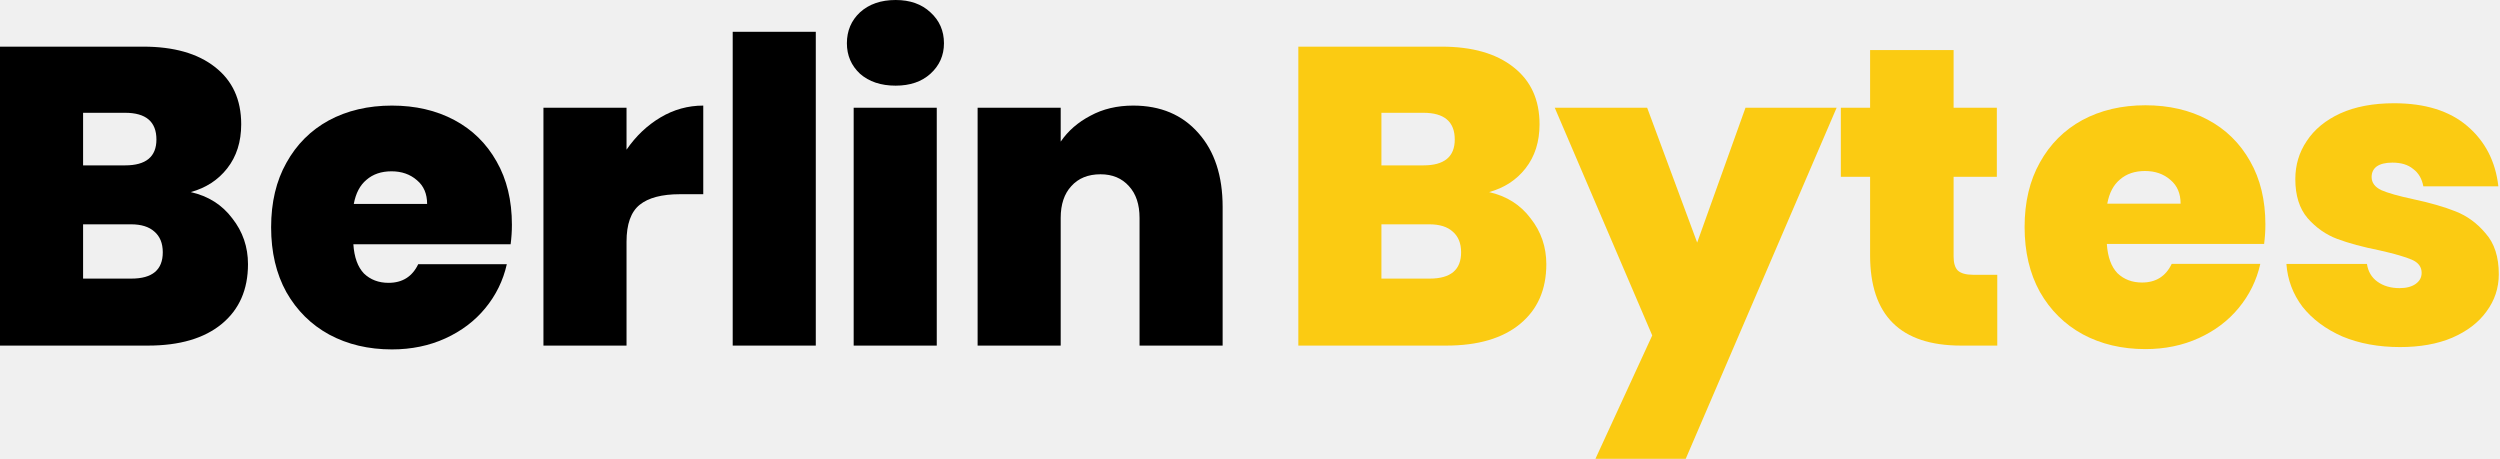
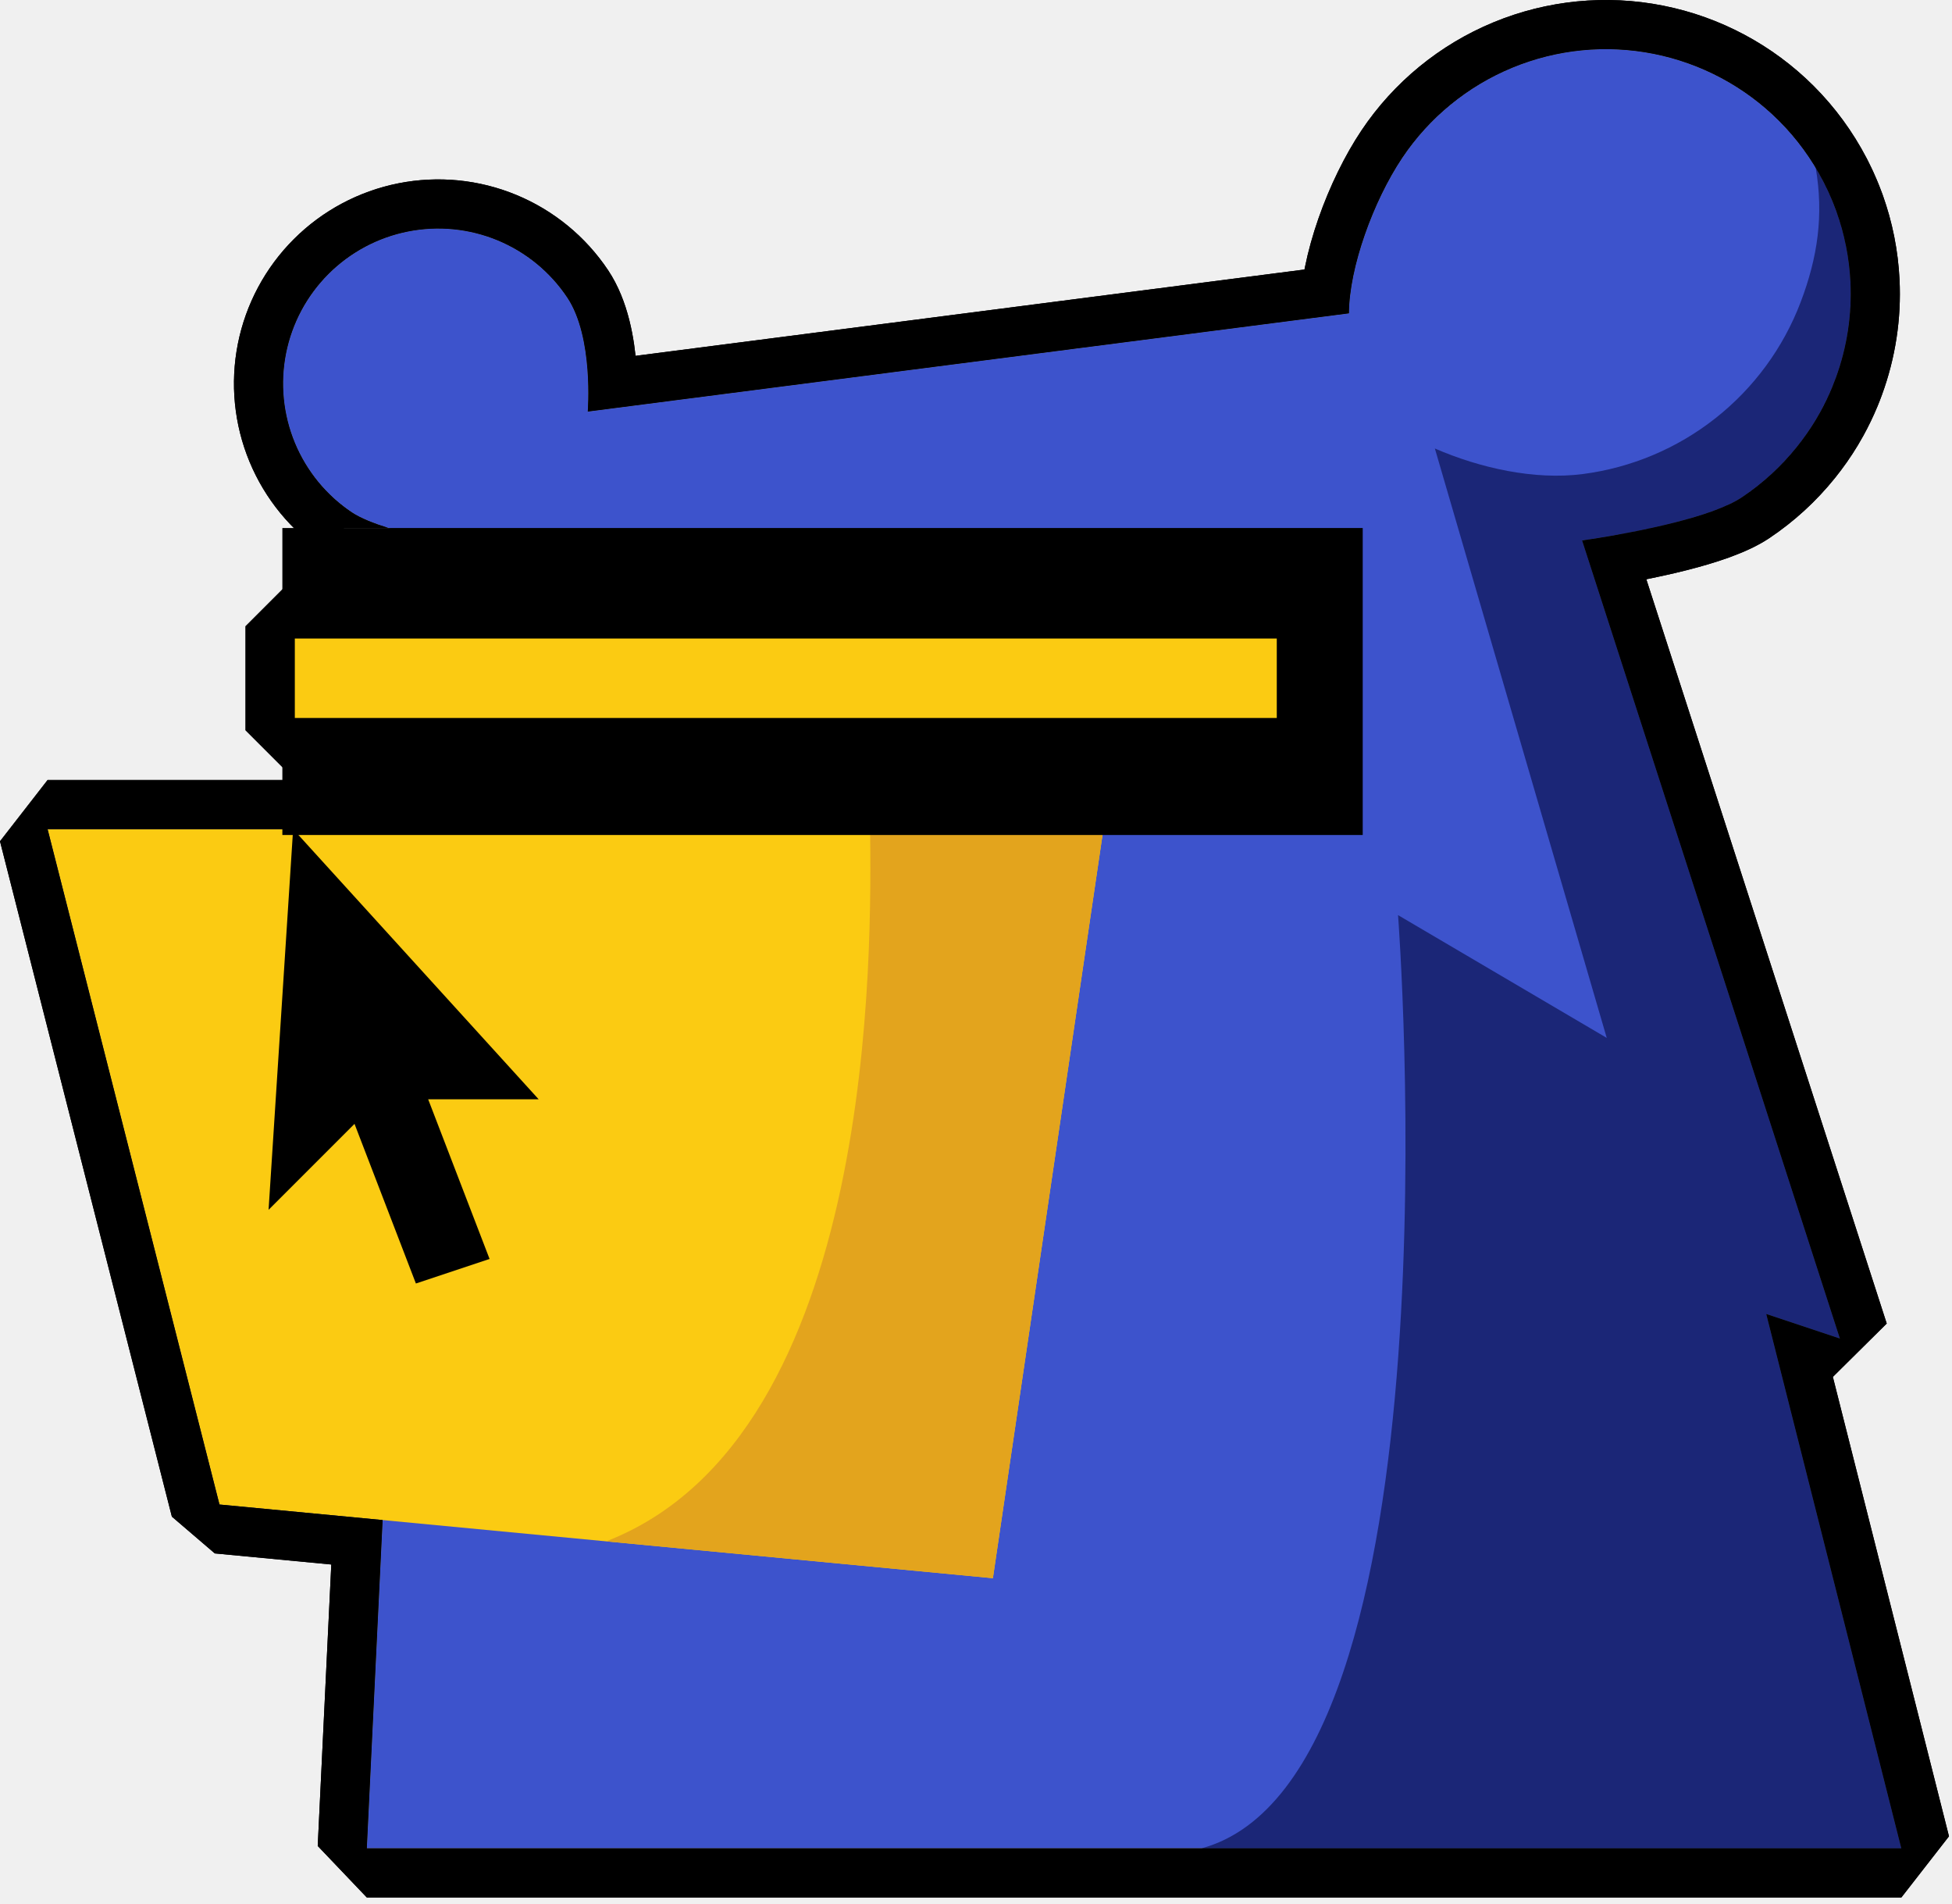
- <svg xmlns="http://www.w3.org/2000/svg" width="850" height="156" viewBox="0 0 850 156" fill="none">
-   <path d="M506.292 65.311C512.249 66.656 516.958 69.636 520.417 74.25C523.972 78.767 525.75 83.958 525.75 89.821C525.75 98.471 522.771 105.248 516.813 110.149C510.856 115.051 502.496 117.502 491.734 117.502L441.433 117.502L441.433 15.859L490.149 15.859C500.527 15.859 508.646 18.165 514.507 22.779C520.465 27.393 523.444 33.881 523.444 42.243C523.444 48.202 521.858 53.2 518.687 57.237C515.612 61.178 511.481 63.869 506.292 65.311ZM469.682 56.228L483.951 56.228C491.062 56.228 494.617 53.296 494.617 47.433C494.617 41.378 491.062 38.35 483.951 38.35L469.682 38.35L469.682 56.228ZM486.113 94.723C493.224 94.723 496.779 91.743 496.779 85.784C496.779 82.708 495.818 80.353 493.897 78.719C492.071 77.085 489.428 76.268 485.969 76.268L469.682 76.268L469.682 94.723L486.113 94.723Z" fill="#FBCB12" />
-   <path d="M624.457 36.623L573.146 156L542.446 156L561.759 114.045L528.609 36.623L560.03 36.623L577.037 82.471L593.469 36.623L624.457 36.623Z" fill="#FBCB12" />
-   <path d="M816.008 118.005C808.705 118.005 802.171 116.803 796.406 114.4C790.737 111.901 786.22 108.537 782.857 104.308C779.59 99.983 777.765 95.129 777.38 89.746L804.765 89.746C805.15 92.341 806.351 94.36 808.369 95.802C810.387 97.243 812.885 97.964 815.863 97.964C818.17 97.964 819.995 97.484 821.34 96.522C822.686 95.561 823.358 94.312 823.358 92.774C823.358 90.755 822.253 89.266 820.043 88.305C817.833 87.343 814.182 86.286 809.089 85.133C803.324 83.979 798.52 82.682 794.676 81.24C790.833 79.798 787.47 77.443 784.587 74.175C781.8 70.907 780.407 66.486 780.407 60.911C780.407 56.105 781.704 51.78 784.299 47.935C786.893 43.995 790.689 40.871 795.685 38.564C800.778 36.257 806.879 35.104 813.99 35.104C824.559 35.104 832.871 37.699 838.925 42.889C844.978 48.08 848.485 54.904 849.446 63.362L823.935 63.362C823.454 60.767 822.301 58.797 820.476 57.451C818.746 56.009 816.392 55.288 813.413 55.288C811.107 55.288 809.33 55.721 808.08 56.586C806.927 57.451 806.351 58.652 806.351 60.19C806.351 62.113 807.456 63.602 809.666 64.66C811.876 65.621 815.431 66.63 820.332 67.687C826.193 68.937 831.045 70.331 834.889 71.868C838.829 73.406 842.24 75.905 845.122 79.366C848.101 82.73 849.59 87.343 849.59 93.207C849.59 97.916 848.197 102.145 845.411 105.894C842.72 109.643 838.828 112.622 833.736 114.833C828.739 116.947 822.83 118.005 816.008 118.005Z" fill="#FBCB12" />
-   <path d="M770.232 76.307C770.232 78.518 770.088 80.728 769.8 82.939L716.327 82.939C716.615 87.361 717.816 90.677 719.93 92.887C722.14 95.002 724.927 96.059 728.29 96.059C732.998 96.059 736.361 93.945 738.379 89.715L768.503 89.715C767.253 95.29 764.803 100.288 761.152 104.71C757.597 109.035 753.081 112.447 747.604 114.946C742.127 117.445 736.073 118.695 729.443 118.695C721.468 118.695 714.357 117.013 708.111 113.649C701.962 110.284 697.109 105.479 693.554 99.231C690.095 92.983 688.365 85.63 688.365 77.172C688.365 68.714 690.095 61.409 693.554 55.257C697.013 49.01 701.818 44.204 707.967 40.84C714.213 37.476 721.372 35.794 729.443 35.794C737.418 35.794 744.481 37.428 750.63 40.696C756.78 43.964 761.584 48.673 765.044 54.825C768.503 60.88 770.232 68.041 770.232 76.307ZM741.406 69.242C741.406 65.782 740.253 63.091 737.947 61.169C735.641 59.15 732.758 58.141 729.299 58.141C725.84 58.141 723.005 59.102 720.795 61.024C718.585 62.851 717.144 65.59 716.471 69.242L741.406 69.242Z" fill="#FBCB12" />
-   <path d="M679.071 93.426L679.071 117.503L666.82 117.503C646.161 117.503 635.832 107.267 635.832 86.794L635.832 60.121L625.887 60.121L625.887 36.62L635.832 36.62L635.832 17.013L664.226 17.013L664.226 36.62L678.927 36.62L678.927 60.121L664.226 60.121L664.226 87.226C664.226 89.437 664.706 91.023 665.667 91.984C666.724 92.945 668.454 93.426 670.856 93.426L679.071 93.426Z" fill="#FBCB12" />
-   <path d="M64.859 65.311C70.817 66.656 75.525 69.636 78.984 74.25C82.539 78.767 84.317 83.958 84.317 89.821C84.317 98.471 81.338 105.248 75.381 110.149C69.423 115.051 61.064 117.502 50.302 117.502L-5.32997e-05 117.502L0 15.859L48.717 15.859C59.094 15.859 67.213 18.165 73.075 22.779C79.032 27.393 82.011 33.881 82.011 42.243C82.011 48.202 80.425 53.2 77.255 57.237C74.18 61.178 70.048 63.869 64.859 65.311ZM28.25 56.228L42.519 56.228C49.629 56.228 53.185 53.296 53.185 47.433C53.185 41.378 49.629 38.35 42.519 38.35L28.25 38.35L28.25 56.228ZM44.681 94.723C51.791 94.723 55.346 91.743 55.346 85.784C55.346 82.708 54.386 80.353 52.464 78.719C50.638 77.085 47.996 76.268 44.537 76.268L28.25 76.268L28.25 94.723L44.681 94.723Z" fill="black" />
-   <path d="M213.021 50.893C216.192 46.28 220.035 42.627 224.551 39.936C229.068 37.245 233.92 35.899 239.109 35.899L239.109 66.032L231.182 66.032C225.032 66.032 220.468 67.233 217.489 69.636C214.51 72.039 213.021 76.22 213.021 82.179L213.021 117.502L184.771 117.502L184.771 36.62L213.021 36.62L213.021 50.893Z" fill="black" />
-   <path d="M174.048 76.412C174.048 78.623 173.904 80.834 173.615 83.044L120.143 83.044C120.431 87.466 121.632 90.782 123.746 92.993C125.956 95.107 128.742 96.164 132.105 96.164C136.814 96.164 140.177 94.05 142.195 89.821L172.318 89.821C171.069 95.395 168.619 100.394 164.968 104.815C161.412 109.14 156.896 112.552 151.419 115.051C145.942 117.55 139.889 118.8 133.259 118.8C125.283 118.8 118.173 117.118 111.927 113.754C105.777 110.39 100.925 105.584 97.37 99.336C93.911 93.089 92.181 85.736 92.181 77.277C92.181 68.819 93.911 61.514 97.37 55.363C100.829 49.115 105.633 44.309 111.783 40.945C118.029 37.581 125.187 35.899 133.259 35.899C141.234 35.899 148.296 37.533 154.446 40.801C160.596 44.069 165.4 48.779 168.859 54.93C172.318 60.986 174.048 68.146 174.048 76.412ZM145.221 69.348C145.221 65.888 144.068 63.196 141.762 61.274C139.456 59.255 136.574 58.246 133.114 58.246C129.655 58.246 126.821 59.207 124.611 61.13C122.401 62.956 120.959 65.695 120.287 69.348L145.221 69.348Z" fill="black" />
-   <path d="M304.518 29.123C299.522 29.123 295.486 27.778 292.411 25.087C289.432 22.299 287.943 18.839 287.943 14.706C287.943 10.477 289.432 6.968 292.411 4.181C295.486 1.394 299.522 6.07524e-06 304.518 8.69692e-06C309.419 1.12682e-05 313.358 1.394 316.337 4.181C319.412 6.969 320.949 10.477 320.949 14.706C320.949 18.839 319.412 22.299 316.337 25.087C313.358 27.778 309.419 29.123 304.518 29.123ZM318.499 36.621L318.499 117.503L290.249 117.503L290.249 36.621L318.499 36.621Z" fill="black" />
-   <path d="M385.284 35.899C394.605 35.899 402.003 39.023 407.48 45.27C412.957 51.422 415.696 59.784 415.696 70.357L415.696 117.502L387.446 117.502L387.446 74.106C387.446 69.492 386.245 65.888 383.843 63.292C381.441 60.601 378.222 59.255 374.186 59.255C369.958 59.255 366.643 60.601 364.241 63.292C361.839 65.888 360.638 69.492 360.637 74.106L360.637 117.502L332.388 117.502L332.388 36.62L360.638 36.62L360.638 48.154C363.136 44.502 366.499 41.57 370.727 39.359C374.955 37.052 379.807 35.899 385.284 35.899Z" fill="black" />
-   <path d="M277.368 10.811L277.368 117.501L249.118 117.501L249.118 10.811L277.368 10.811Z" fill="black" />
+ <svg xmlns="http://www.w3.org/2000/svg" width="159" height="155" viewBox="0 0 159 155" fill="none">
+   <path d="M143.876 107.015L149.876 109.015L128.876 44.015C128.876 44.015 138.594 42.703 141.887 40.504C145.168 38.314 147.725 35.201 149.235 31.559C150.745 27.917 151.14 23.91 150.371 20.043C149.601 16.177 147.701 12.625 144.911 9.838C142.121 7.05 138.566 5.152 134.696 4.383C130.826 3.614 126.815 4.009 123.169 5.517C119.524 7.026 116.408 9.581 114.216 12.858C111.866 16.371 109.899 21.777 109.876 25.515L47.877 33.515C47.877 33.515 48.374 27.468 46.207 24.225C44.819 22.148 42.845 20.529 40.536 19.572C38.227 18.616 35.685 18.365 33.233 18.852C30.781 19.338 28.529 20.54 26.761 22.306C24.993 24.072 23.788 26.322 23.3 28.771C22.812 31.221 23.062 33.76 24.019 36.067C24.975 38.375 26.595 40.347 28.674 41.735C30.982 43.276 37.877 44.515 37.877 44.515L33.877 67.524L29.877 150.524L154.876 150.524L143.876 107.015Z" fill="#3D53CC" />
+   <path d="M147.898 13.661C149.078 15.62 149.92 17.777 150.371 20.043C151.141 23.909 150.745 27.918 149.235 31.56C147.725 35.201 145.168 38.314 141.887 40.504C138.6 42.698 128.914 44.01 128.877 44.015L149.877 109.015L143.877 107.015L154.877 150.524L97.879 150.523C119.247 144.709 113.893 74.736 113.877 74.524L130.877 84.524L116.877 36.524C120.526 38.109 124.982 39.116 128.928 38.605C132.874 38.093 136.608 36.522 139.731 34.06C142.855 31.597 145.252 28.334 146.667 24.618C148.065 20.946 148.558 17.52 147.898 13.661Z" fill="#1B2677" />
+   <path fill-rule="evenodd" clip-rule="evenodd" d="M89.876 67.524L80.876 128.524L17.877 122.524L3.876 67.524H89.876Z" fill="#FBCB12" />
+   <path d="M89.876 67.524L80.876 128.524L49.377 125.524C71.562 116.914 70.968 76.88 70.876 67.524H89.876Z" fill="#E3A41D" />
+   <path fill-rule="evenodd" clip-rule="evenodd" d="M23.877 67.524L43.877 89.524H34.877L39.877 102.524L33.877 104.524L28.877 91.524L21.877 98.524L23.877 67.524Z" fill="black" />
+   <rect x="23" y="43" width="88" height="25" fill="black" />
+   <rect x="23" y="52" width="81" height="6.47" fill="#FBCB12" />
+   <mask id="path-8-outside-1_529_24953" maskUnits="userSpaceOnUse" x="-0.124" y="0" width="159" height="155" fill="black">
+     <rect fill="white" x="-0.124" width="159" height="155" />
+     <path d="M123.169 5.518C126.815 4.009 130.826 3.614 134.696 4.383C138.566 5.152 142.121 7.05 144.911 9.838C146.353 11.279 147.554 12.925 148.488 14.712C148.526 14.786 148.564 14.86 148.601 14.934C148.681 15.091 148.758 15.248 148.833 15.407C148.873 15.49 148.912 15.573 148.951 15.657C149.021 15.812 149.089 15.968 149.156 16.124C149.194 16.212 149.232 16.301 149.268 16.39C149.303 16.475 149.337 16.56 149.371 16.645C149.435 16.809 149.499 16.973 149.559 17.139C149.582 17.202 149.604 17.266 149.626 17.33C149.766 17.727 149.893 18.128 150.007 18.534C150.017 18.567 150.026 18.601 150.036 18.634C150.094 18.845 150.148 19.056 150.2 19.27C150.21 19.312 150.219 19.354 150.229 19.396C150.279 19.611 150.327 19.826 150.371 20.043C150.563 21.009 150.683 21.985 150.731 22.961C150.86 25.615 150.456 28.276 149.537 30.784C149.441 31.044 149.341 31.303 149.235 31.56C148.952 32.242 148.632 32.907 148.278 33.55C148.16 33.764 148.037 33.976 147.912 34.186C147.437 34.976 146.906 35.73 146.329 36.445C145.068 38.006 143.574 39.378 141.887 40.504C141.304 40.893 140.52 41.253 139.625 41.584C139.571 41.604 139.518 41.625 139.463 41.645C138.542 41.977 137.51 42.276 136.463 42.544C135.849 42.701 135.23 42.844 134.624 42.978C133.939 43.128 133.272 43.264 132.648 43.383C132.141 43.48 131.663 43.568 131.229 43.644C129.825 43.887 128.876 44.015 128.876 44.015L149.876 109.015L143.876 107.015L154.876 150.524L29.877 150.523L31.165 123.789L17.877 122.524L3.876 67.524L33.876 67.523H33.877L33.877 67.52H28V59.471L24 59.471L24 51L28 51V43H31.639C30.447 42.621 29.358 42.192 28.673 41.735C26.595 40.348 24.976 38.375 24.019 36.067C23.063 33.76 22.812 31.221 23.3 28.771C23.788 26.322 24.992 24.071 26.76 22.306C28.528 20.54 30.781 19.338 33.233 18.852C35.685 18.365 38.226 18.616 40.536 19.572C42.845 20.529 44.819 22.148 46.206 24.226C48.373 27.468 47.877 33.515 47.877 33.515L109.876 25.515C109.899 21.777 111.866 16.371 114.215 12.858C116.407 9.581 119.524 7.026 123.169 5.518Z" />
+   </mask>
+   <path d="M123.169 5.518L121.64 1.822L121.64 1.822L123.169 5.518ZM134.696 4.383L135.475 0.46V0.46L134.696 4.383ZM144.911 9.838L147.738 7.008V7.008L144.911 9.838ZM148.488 14.712L144.942 16.564L144.943 16.565L148.488 14.712ZM148.601 14.934L152.169 13.126L152.169 13.124L148.601 14.934ZM148.833 15.407L145.219 17.12L145.219 17.122L148.833 15.407ZM148.951 15.657L152.589 13.995L152.588 13.993L148.951 15.657ZM149.156 16.124L145.476 17.692L145.477 17.695L149.156 16.124ZM149.268 16.39L152.97 14.875L152.969 14.872L149.268 16.39ZM149.371 16.645L145.648 18.109L145.649 18.112L149.371 16.645ZM149.559 17.139L153.319 15.774L153.318 15.772L149.559 17.139ZM149.626 17.33L145.853 18.656L145.854 18.659L149.626 17.33ZM150.007 18.534L153.858 17.45L153.857 17.448L150.007 18.534ZM150.036 18.634L146.18 19.698L146.18 19.7L150.036 18.634ZM150.2 19.27L154.089 18.333L154.088 18.332L150.2 19.27ZM150.229 19.396L146.334 20.308L146.334 20.308L150.229 19.396ZM150.371 20.043L154.294 19.262L154.294 19.262L150.371 20.043ZM150.731 22.961L146.736 23.156L146.736 23.156L150.731 22.961ZM149.537 30.784L145.781 29.408L145.781 29.408L149.537 30.784ZM149.235 31.56L152.93 33.092L152.93 33.092L149.235 31.56ZM148.278 33.55L144.775 31.618L144.775 31.618L148.278 33.55ZM147.912 34.186L151.341 36.245L151.341 36.245L147.912 34.186ZM146.329 36.445L143.217 33.932L143.217 33.932L146.329 36.445ZM141.887 40.504L144.108 43.831L144.108 43.831L141.887 40.504ZM139.625 41.584L138.237 37.832L138.237 37.832L139.625 41.584ZM139.463 41.645L140.82 45.407L140.82 45.407L139.463 41.645ZM136.463 42.544L135.473 38.668L135.473 38.668L136.463 42.544ZM134.624 42.978L135.482 46.884L135.482 46.884L134.624 42.978ZM132.648 43.383L131.898 39.454L131.898 39.454L132.648 43.383ZM131.229 43.644L131.911 47.585L131.911 47.585L131.229 43.644ZM128.876 44.015L128.341 40.051L125.07 45.244L128.876 44.015ZM149.876 109.015L148.612 112.809L153.683 107.785L149.876 109.015ZM143.876 107.015L145.141 103.22L139.998 107.995L143.876 107.015ZM154.876 150.524L154.876 154.524L158.754 149.544L154.876 150.524ZM29.877 150.523L25.881 150.331L29.876 154.523L29.877 150.523ZM31.165 123.789L35.16 123.982L31.544 119.807L31.165 123.789ZM17.877 122.524L14 123.511L17.497 126.506L17.877 122.524ZM3.876 67.524L3.876 63.524L7.60555e-05 68.511L3.876 67.524ZM33.876 67.523V63.523H33.875L33.876 67.523ZM33.877 67.523V71.523L37.671 68.788L33.877 67.523ZM33.877 67.52L37.672 68.785L33.877 63.52V67.52ZM28 67.52H24L28 71.52V67.52ZM28 59.471H32.001L28 55.471L28 59.471ZM24 59.471H20L24 63.471V59.471ZM24 51V47L20 51H24ZM28 51V55L32.001 51H28ZM28 43V39L24 43L28 43ZM31.639 43V47L32.852 39.188L31.639 43ZM28.673 41.735L26.452 45.062L26.452 45.062L28.673 41.735ZM24.019 36.067L20.324 37.599L20.324 37.599L24.019 36.067ZM23.3 28.771L19.377 27.99L19.377 27.99L23.3 28.771ZM26.76 22.306L23.934 19.475L23.934 19.475L26.76 22.306ZM33.233 18.852L32.454 14.928L32.454 14.928L33.233 18.852ZM40.536 19.572L42.066 15.877L42.066 15.877L40.536 19.572ZM46.206 24.226L49.532 22.003L49.532 22.003L46.206 24.226ZM47.877 33.515L43.89 33.187L48.388 37.482L47.877 33.515ZM109.876 25.515L110.388 29.482L113.876 25.539L109.876 25.515ZM114.215 12.858L110.89 10.635L110.89 10.635L114.215 12.858ZM123.169 5.518L124.699 9.214C127.614 8.007 130.822 7.691 133.916 8.306L134.696 4.383L135.475 0.46C130.83 -0.464 126.015 0.011 121.64 1.822L123.169 5.518ZM134.696 4.383L133.916 8.306C137.011 8.921 139.853 10.439 142.084 12.668L144.911 9.838L147.738 7.008C144.388 3.662 140.121 1.383 135.475 0.46L134.696 4.383ZM144.911 9.838L142.084 12.668C143.234 13.817 144.194 15.132 144.942 16.564L148.488 14.712L152.033 12.86C150.914 10.718 149.472 8.741 147.738 7.008L144.911 9.838ZM148.488 14.712L144.943 16.565C144.967 16.61 144.988 16.653 145.034 16.743L148.601 14.934L152.169 13.124C152.139 13.066 152.086 12.961 152.033 12.859L148.488 14.712ZM148.601 14.934L145.033 16.741C145.098 16.871 145.16 16.997 145.219 17.12L148.833 15.407L152.448 13.695C152.356 13.5 152.263 13.31 152.169 13.126L148.601 14.934ZM148.833 15.407L145.219 17.122C145.261 17.209 145.288 17.267 145.313 17.322L148.951 15.657L152.588 13.993C152.536 13.88 152.485 13.772 152.447 13.693L148.833 15.407ZM148.951 15.657L145.312 17.319C145.364 17.431 145.417 17.553 145.476 17.692L149.156 16.124L152.835 14.556C152.762 14.382 152.679 14.192 152.589 13.995L148.951 15.657ZM149.156 16.124L145.477 17.695C145.523 17.803 145.545 17.853 145.567 17.907L149.268 16.39L152.969 14.872C152.918 14.749 152.864 14.622 152.834 14.553L149.156 16.124ZM149.268 16.39L145.566 17.905C145.593 17.97 145.62 18.038 145.648 18.109L149.371 16.645L153.093 15.182C153.054 15.082 153.013 14.979 152.97 14.875L149.268 16.39ZM149.371 16.645L145.649 18.112C145.711 18.269 145.759 18.392 145.8 18.506L149.559 17.139L153.318 15.772C153.239 15.554 153.159 15.35 153.092 15.179L149.371 16.645ZM149.559 17.139L145.799 18.503C145.813 18.543 145.815 18.549 145.853 18.656L149.626 17.33L153.4 16.004C153.393 15.984 153.351 15.862 153.319 15.774L149.559 17.139ZM149.626 17.33L145.854 18.659C145.964 18.972 146.065 19.293 146.158 19.62L150.007 18.534L153.857 17.448C153.72 16.964 153.568 16.481 153.399 16.002L149.626 17.33ZM150.007 18.534L146.157 19.618C146.162 19.635 146.166 19.649 146.169 19.66C146.172 19.67 146.175 19.683 146.177 19.688C146.181 19.703 146.181 19.703 146.18 19.698L150.036 18.634L153.892 17.57C153.881 17.532 153.871 17.498 153.866 17.48C153.859 17.457 153.859 17.454 153.858 17.45L150.007 18.534ZM150.036 18.634L146.18 19.7C146.226 19.863 146.269 20.032 146.311 20.207L150.2 19.27L154.088 18.332C154.028 18.081 153.962 17.826 153.891 17.568L150.036 18.634ZM150.2 19.27L146.311 20.206C146.31 20.201 146.31 20.201 146.314 20.22C146.315 20.226 146.319 20.243 146.322 20.255C146.325 20.269 146.329 20.287 146.334 20.308L150.229 19.396L154.124 18.485C154.123 18.48 154.122 18.476 154.115 18.446C154.11 18.422 154.1 18.381 154.089 18.333L150.2 19.27ZM150.229 19.396L146.334 20.308C146.379 20.5 146.417 20.668 146.448 20.824L150.371 20.043L154.294 19.262C154.238 18.985 154.179 18.722 154.124 18.485L150.229 19.396ZM150.371 20.043L146.448 20.824C146.602 21.598 146.698 22.378 146.736 23.156L150.731 22.961L154.726 22.766C154.669 21.592 154.524 20.421 154.294 19.262L150.371 20.043ZM150.731 22.961L146.736 23.156C146.839 25.275 146.516 27.401 145.781 29.408L149.537 30.784L153.292 32.161C154.396 29.15 154.882 25.955 154.726 22.766L150.731 22.961ZM149.537 30.784L145.781 29.408C145.702 29.624 145.622 29.83 145.54 30.028L149.235 31.56L152.93 33.092C153.061 32.776 153.181 32.465 153.292 32.161L149.537 30.784ZM149.235 31.56L145.54 30.027C145.313 30.575 145.057 31.106 144.775 31.618L148.278 33.55L151.781 35.481C152.207 34.707 152.591 33.909 152.93 33.092L149.235 31.56ZM148.278 33.55L144.775 31.618C144.682 31.788 144.584 31.957 144.482 32.126L147.912 34.186L151.341 36.245C151.491 35.995 151.638 35.74 151.781 35.481L148.278 33.55ZM147.912 34.186L144.482 32.126C144.107 32.751 143.684 33.354 143.217 33.932L146.329 36.445L149.441 38.959C150.129 38.106 150.767 37.201 151.341 36.245L147.912 34.186ZM146.329 36.445L143.217 33.932C142.207 35.182 141.013 36.278 139.666 37.177L141.887 40.504L144.108 43.831C146.136 42.477 147.929 40.83 149.441 38.958L146.329 36.445ZM141.887 40.504L139.666 37.177C139.461 37.315 139.009 37.547 138.237 37.832L139.625 41.584L141.012 45.336C142.031 44.959 143.148 44.471 144.108 43.831L141.887 40.504ZM139.625 41.584L138.237 37.832C138.209 37.843 138.184 37.852 138.165 37.859C138.148 37.866 138.128 37.873 138.12 37.877C138.095 37.886 138.097 37.885 138.107 37.882L139.463 41.645L140.82 45.407C140.884 45.384 140.94 45.363 140.969 45.352C140.987 45.345 140.994 45.343 141.004 45.339C141.011 45.336 141.013 45.335 141.012 45.336L139.625 41.584ZM139.463 41.645L138.107 37.882C137.346 38.156 136.447 38.42 135.473 38.668L136.463 42.544L137.453 46.419C138.574 46.133 139.737 45.798 140.82 45.407L139.463 41.645ZM136.463 42.544L135.473 38.668C134.916 38.811 134.343 38.944 133.765 39.071L134.624 42.978L135.482 46.884C136.117 46.745 136.783 46.591 137.454 46.419L136.463 42.544ZM134.624 42.978L133.765 39.071C133.119 39.213 132.488 39.341 131.898 39.454L132.648 43.383L133.398 47.312C134.055 47.187 134.759 47.043 135.482 46.884L134.624 42.978ZM132.648 43.383L131.898 39.454C131.4 39.549 130.948 39.633 130.547 39.702L131.229 43.644L131.911 47.585C132.378 47.504 132.881 47.41 133.398 47.312L132.648 43.383ZM131.229 43.644L130.547 39.702C129.877 39.818 129.317 39.906 128.928 39.965C128.734 39.995 128.582 40.017 128.482 40.031C128.432 40.038 128.394 40.043 128.371 40.047C128.359 40.048 128.35 40.049 128.345 40.05C128.343 40.05 128.341 40.051 128.341 40.051C128.34 40.051 128.34 40.051 128.34 40.051C128.34 40.051 128.34 40.051 128.341 40.051C128.341 40.051 128.341 40.051 128.341 40.051C128.341 40.051 128.341 40.051 128.341 40.051C128.341 40.051 128.341 40.051 128.876 44.015C129.412 47.979 129.412 47.979 129.412 47.979C129.412 47.979 129.412 47.979 129.412 47.979C129.412 47.979 129.413 47.979 129.413 47.978C129.413 47.978 129.414 47.978 129.414 47.978C129.415 47.978 129.416 47.978 129.418 47.978C129.421 47.977 129.425 47.977 129.43 47.976C129.439 47.975 129.453 47.973 129.469 47.971C129.503 47.966 129.55 47.959 129.611 47.951C129.732 47.934 129.906 47.908 130.124 47.875C130.56 47.809 131.177 47.712 131.911 47.585L131.229 43.644ZM128.876 44.015L125.07 45.244L146.07 110.244L149.876 109.015L153.683 107.785L132.683 42.785L128.876 44.015ZM149.876 109.015L151.141 105.22L145.141 103.22L143.876 107.015L142.612 110.809L148.612 112.809L149.876 109.015ZM143.876 107.015L139.998 107.995L150.998 151.505L154.876 150.524L158.754 149.544L147.754 106.034L143.876 107.015ZM154.876 150.524L154.876 146.524L29.877 146.523L29.877 150.523L29.876 154.523L154.876 154.524L154.876 150.524ZM29.877 150.523L33.872 150.716L35.16 123.982L31.165 123.789L27.169 123.597L25.881 150.331L29.877 150.523ZM31.165 123.789L31.544 119.807L18.255 118.542L17.877 122.524L17.497 126.506L30.786 127.771L31.165 123.789ZM17.877 122.524L21.753 121.538L7.753 66.538L3.876 67.524L7.60555e-05 68.511L14 123.511L17.877 122.524ZM3.876 67.524L3.877 71.524L33.876 71.523L33.876 67.523L33.875 63.523L3.876 63.524L3.876 67.524ZM33.876 67.523V71.523H33.877V67.523V63.523H33.876V67.523ZM33.877 67.523L37.671 68.788L37.672 68.785L33.877 67.52L30.083 66.256L30.082 66.258L33.877 67.523ZM33.877 67.52V63.52H28V67.52V71.52H33.877V67.52ZM28 67.52H32.001V59.471H28L24 59.471V67.52H28ZM28 59.471L28 55.471L24 55.471L24 59.471V63.471L28 63.471V59.471ZM24 59.471L28 59.471L28 51L24 51H20L20 59.471H24ZM24 51V55L28 55V51V47L24 47V51ZM28 51H32.001V43H28L24 43V51L28 51ZM28 43V47H31.639V43V39H28V43ZM31.639 43L32.852 39.188C31.695 38.82 31.075 38.529 30.894 38.409L28.673 41.735L26.452 45.062C27.641 45.856 29.2 46.421 30.426 46.812L31.639 43ZM28.673 41.735L30.894 38.409C29.474 37.461 28.368 36.113 27.714 34.536L24.019 36.067L20.324 37.599C21.583 40.637 23.715 43.235 26.452 45.062L28.673 41.735ZM24.019 36.067L27.714 34.536C27.061 32.959 26.89 31.226 27.223 29.553L23.3 28.771L19.377 27.99C18.735 31.216 19.064 34.56 20.324 37.599L24.019 36.067ZM23.3 28.771L27.223 29.553C27.557 27.88 28.379 26.342 29.587 25.136L26.76 22.306L23.934 19.475C21.605 21.801 20.02 24.764 19.377 27.99L23.3 28.771ZM26.76 22.306L29.587 25.136C30.795 23.93 32.334 23.108 34.012 22.775L33.233 18.852L32.454 14.928C29.227 15.569 26.262 17.15 23.934 19.475L26.76 22.306ZM33.233 18.852L34.011 22.775C35.688 22.442 37.426 22.614 39.005 23.268L40.536 19.572L42.066 15.877C39.027 14.618 35.681 14.288 32.454 14.928L33.233 18.852ZM40.536 19.572L39.005 23.268C40.584 23.922 41.932 25.029 42.881 26.448L46.206 24.226L49.532 22.003C47.705 19.268 45.106 17.136 42.066 15.877L40.536 19.572ZM46.206 24.226L42.881 26.448C43.363 27.17 43.73 28.613 43.866 30.391C43.927 31.191 43.932 31.914 43.921 32.437C43.916 32.696 43.907 32.899 43.9 33.031C43.896 33.096 43.893 33.144 43.891 33.171C43.89 33.184 43.889 33.192 43.889 33.195C43.889 33.197 43.889 33.197 43.889 33.195C43.889 33.195 43.889 33.194 43.889 33.192C43.889 33.191 43.89 33.191 43.89 33.19C43.89 33.189 43.89 33.189 43.89 33.188C43.89 33.188 43.89 33.187 47.877 33.515C51.863 33.842 51.863 33.842 51.863 33.841C51.863 33.84 51.863 33.84 51.863 33.839C51.863 33.838 51.864 33.836 51.864 33.835C51.864 33.832 51.864 33.829 51.864 33.825C51.865 33.818 51.866 33.809 51.866 33.799C51.868 33.779 51.87 33.753 51.872 33.721C51.876 33.658 51.882 33.572 51.888 33.466C51.899 33.254 51.912 32.96 51.919 32.602C51.934 31.889 51.928 30.899 51.842 29.781C51.685 27.725 51.217 24.524 49.532 22.003L46.206 24.226ZM47.877 33.515L48.388 37.482L110.388 29.482L109.876 25.515L109.365 21.548L47.365 29.548L47.877 33.515ZM109.876 25.515L113.876 25.539C113.893 22.784 115.501 18.131 117.54 15.082L114.215 12.858L110.89 10.635C108.231 14.611 105.905 20.771 105.877 25.49L109.876 25.515ZM114.215 12.858L117.54 15.082C119.292 12.463 121.784 10.42 124.699 9.214L123.169 5.518L121.64 1.822C117.264 3.632 113.523 6.699 110.89 10.635L114.215 12.858Z" fill="black" mask="url(#path-8-outside-1_529_24953)" />
+   <path d="M123.169 5.518L121.64 1.822L121.64 1.822L123.169 5.518ZM134.696 4.383L135.475 0.46V0.46L134.696 4.383ZM144.911 9.838L147.738 7.008V7.008L144.911 9.838ZM148.488 14.712L144.942 16.564L144.943 16.565L148.488 14.712ZM148.601 14.934L152.169 13.126L152.169 13.124L148.601 14.934ZM148.833 15.407L145.219 17.12L145.219 17.122L148.833 15.407ZM148.951 15.657L152.589 13.995L152.588 13.993L148.951 15.657ZM149.156 16.124L145.476 17.692L145.477 17.695L149.156 16.124ZM149.268 16.39L152.97 14.875L152.969 14.872L149.268 16.39ZM149.371 16.645L145.648 18.109L145.649 18.112L149.371 16.645ZM149.559 17.139L153.319 15.774L153.318 15.772L149.559 17.139ZM149.626 17.33L145.853 18.656L145.854 18.659L149.626 17.33ZM150.007 18.534L153.858 17.45L153.857 17.448L150.007 18.534ZM150.036 18.634L146.18 19.698L146.18 19.7L150.036 18.634ZM150.2 19.27L154.089 18.333L154.088 18.332L150.2 19.27ZM150.229 19.396L146.334 20.308L146.334 20.308L150.229 19.396ZM150.371 20.043L154.294 19.262L154.294 19.262L150.371 20.043ZM150.731 22.961L146.736 23.156L146.736 23.156L150.731 22.961ZM149.537 30.784L145.781 29.408L145.781 29.408L149.537 30.784ZM149.235 31.56L152.93 33.092L152.93 33.092L149.235 31.56ZM148.278 33.55L144.775 31.618L144.775 31.618L148.278 33.55ZM147.912 34.186L151.341 36.245L151.341 36.245L147.912 34.186ZM146.329 36.445L143.217 33.932L143.217 33.932L146.329 36.445ZM141.887 40.504L144.108 43.831L144.108 43.831L141.887 40.504ZM139.625 41.584L138.237 37.832L138.237 37.832L139.625 41.584ZM139.463 41.645L140.82 45.407L140.82 45.407L139.463 41.645ZM136.463 42.544L135.473 38.668L135.473 38.668L136.463 42.544ZM134.624 42.978L135.482 46.884L135.482 46.884L134.624 42.978ZM132.648 43.383L131.898 39.454L131.898 39.454L132.648 43.383ZM131.229 43.644L131.911 47.585L131.911 47.585L131.229 43.644ZM128.876 44.015L128.341 40.051L125.07 45.244L128.876 44.015ZM149.876 109.015L148.612 112.809L153.683 107.785L149.876 109.015ZM143.876 107.015L145.141 103.22L139.998 107.995L143.876 107.015ZM154.876 150.524L154.876 154.524L158.754 149.544L154.876 150.524ZM29.877 150.523L25.881 150.331L29.876 154.523L29.877 150.523ZM31.165 123.789L35.16 123.982L31.544 119.807L31.165 123.789ZM17.877 122.524L14 123.511L17.497 126.506L17.877 122.524ZM3.876 67.524L3.876 63.524L7.60555e-05 68.511L3.876 67.524ZM33.876 67.523V63.523H33.875L33.876 67.523ZM33.877 67.523V71.523L37.671 68.788L33.877 67.523ZM33.877 67.52L37.672 68.785L33.877 63.52V67.52ZM28 67.52H24L28 71.52V67.52ZM28 59.471H32.001L28 55.471L28 59.471ZM24 59.471H20L24 63.471V59.471ZM24 51V47L20 51H24ZM28 51V55L32.001 51H28ZM28 43V39L24 43L28 43ZM31.639 43V47L32.852 39.188L31.639 43ZM28.673 41.735L26.452 45.062L26.452 45.062L28.673 41.735ZM24.019 36.067L20.324 37.599L20.324 37.599L24.019 36.067ZM23.3 28.771L19.377 27.99L19.377 27.99L23.3 28.771ZM26.76 22.306L23.934 19.475L23.934 19.475L26.76 22.306ZM33.233 18.852L32.454 14.928L32.454 14.928L33.233 18.852ZM40.536 19.572L42.066 15.877L42.066 15.877L40.536 19.572ZM46.206 24.226L49.532 22.003L49.532 22.003L46.206 24.226ZM47.877 33.515L43.89 33.187L48.388 37.482L47.877 33.515ZM109.876 25.515L110.388 29.482L113.876 25.539L109.876 25.515ZM114.215 12.858L110.89 10.635L110.89 10.635L114.215 12.858ZM123.169 5.518L124.699 9.214C127.614 8.007 130.822 7.691 133.916 8.306L134.696 4.383L135.475 0.46C130.83 -0.464 126.015 0.011 121.64 1.822L123.169 5.518ZM134.696 4.383L133.916 8.306C137.011 8.921 139.853 10.439 142.084 12.668L144.911 9.838L147.738 7.008C144.388 3.662 140.121 1.383 135.475 0.46L134.696 4.383ZM144.911 9.838L142.084 12.668C143.234 13.817 144.194 15.132 144.942 16.564L148.488 14.712L152.033 12.86C150.914 10.718 149.472 8.741 147.738 7.008L144.911 9.838ZM148.488 14.712L144.943 16.565C144.967 16.61 144.988 16.653 145.034 16.743L148.601 14.934L152.169 13.124C152.139 13.066 152.086 12.961 152.033 12.859L148.488 14.712ZM148.601 14.934L145.033 16.741C145.098 16.871 145.16 16.997 145.219 17.12L148.833 15.407L152.448 13.695C152.356 13.5 152.263 13.31 152.169 13.126L148.601 14.934ZM148.833 15.407L145.219 17.122C145.261 17.209 145.288 17.267 145.313 17.322L148.951 15.657L152.588 13.993C152.536 13.88 152.485 13.772 152.447 13.693L148.833 15.407ZM148.951 15.657L145.312 17.319C145.364 17.431 145.417 17.553 145.476 17.692L149.156 16.124L152.835 14.556C152.762 14.382 152.679 14.192 152.589 13.995L148.951 15.657ZM149.156 16.124L145.477 17.695C145.523 17.803 145.545 17.853 145.567 17.907L149.268 16.39L152.969 14.872C152.918 14.749 152.864 14.622 152.834 14.553L149.156 16.124ZM149.268 16.39L145.566 17.905C145.593 17.97 145.62 18.038 145.648 18.109L149.371 16.645L153.093 15.182C153.054 15.082 153.013 14.979 152.97 14.875L149.268 16.39ZM149.371 16.645L145.649 18.112C145.711 18.269 145.759 18.392 145.8 18.506L149.559 17.139L153.318 15.772C153.239 15.554 153.159 15.35 153.092 15.179L149.371 16.645ZM149.559 17.139L145.799 18.503C145.813 18.543 145.815 18.549 145.853 18.656L149.626 17.33L153.4 16.004C153.393 15.984 153.351 15.862 153.319 15.774L149.559 17.139ZM149.626 17.33L145.854 18.659C145.964 18.972 146.065 19.293 146.158 19.62L150.007 18.534L153.857 17.448C153.72 16.964 153.568 16.481 153.399 16.002L149.626 17.33ZM150.007 18.534L146.157 19.618C146.162 19.635 146.166 19.649 146.169 19.66C146.172 19.67 146.175 19.683 146.177 19.688C146.181 19.703 146.181 19.703 146.18 19.698L150.036 18.634L153.892 17.57C153.881 17.532 153.871 17.498 153.866 17.48C153.859 17.457 153.859 17.454 153.858 17.45L150.007 18.534ZM150.036 18.634L146.18 19.7C146.226 19.863 146.269 20.032 146.311 20.207L150.2 19.27L154.088 18.332C154.028 18.081 153.962 17.826 153.891 17.568L150.036 18.634ZM150.2 19.27L146.311 20.206C146.31 20.201 146.31 20.201 146.314 20.22C146.315 20.226 146.319 20.243 146.322 20.255C146.325 20.269 146.329 20.287 146.334 20.308L150.229 19.396L154.124 18.485C154.123 18.48 154.122 18.476 154.115 18.446C154.11 18.422 154.1 18.381 154.089 18.333L150.2 19.27ZM150.229 19.396L146.334 20.308C146.379 20.5 146.417 20.668 146.448 20.824L150.371 20.043L154.294 19.262C154.238 18.985 154.179 18.722 154.124 18.485L150.229 19.396ZM150.371 20.043L146.448 20.824C146.602 21.598 146.698 22.378 146.736 23.156L150.731 22.961L154.726 22.766C154.669 21.592 154.524 20.421 154.294 19.262L150.371 20.043ZM150.731 22.961L146.736 23.156C146.839 25.275 146.516 27.401 145.781 29.408L149.537 30.784L153.292 32.161C154.396 29.15 154.882 25.955 154.726 22.766L150.731 22.961ZM149.537 30.784L145.781 29.408C145.702 29.624 145.622 29.83 145.54 30.028L149.235 31.56L152.93 33.092C153.061 32.776 153.181 32.465 153.292 32.161L149.537 30.784ZM149.235 31.56L145.54 30.027C145.313 30.575 145.057 31.106 144.775 31.618L148.278 33.55L151.781 35.481C152.207 34.707 152.591 33.909 152.93 33.092L149.235 31.56ZM148.278 33.55L144.775 31.618C144.682 31.788 144.584 31.957 144.482 32.126L147.912 34.186L151.341 36.245C151.491 35.995 151.638 35.74 151.781 35.481L148.278 33.55ZM147.912 34.186L144.482 32.126C144.107 32.751 143.684 33.354 143.217 33.932L146.329 36.445L149.441 38.959C150.129 38.106 150.767 37.201 151.341 36.245L147.912 34.186ZM146.329 36.445L143.217 33.932C142.207 35.182 141.013 36.278 139.666 37.177L141.887 40.504L144.108 43.831C146.136 42.477 147.929 40.83 149.441 38.958L146.329 36.445ZM141.887 40.504L139.666 37.177C139.461 37.315 139.009 37.547 138.237 37.832L139.625 41.584L141.012 45.336C142.031 44.959 143.148 44.471 144.108 43.831L141.887 40.504ZM139.625 41.584L138.237 37.832C138.209 37.843 138.184 37.852 138.165 37.859C138.148 37.866 138.128 37.873 138.12 37.877C138.095 37.886 138.097 37.885 138.107 37.882L139.463 41.645L140.82 45.407C140.884 45.384 140.94 45.363 140.969 45.352C140.987 45.345 140.994 45.343 141.004 45.339C141.011 45.336 141.013 45.335 141.012 45.336L139.625 41.584ZM139.463 41.645L138.107 37.882C137.346 38.156 136.447 38.42 135.473 38.668L136.463 42.544L137.453 46.419C138.574 46.133 139.737 45.798 140.82 45.407L139.463 41.645ZM136.463 42.544L135.473 38.668C134.916 38.811 134.343 38.944 133.765 39.071L134.624 42.978L135.482 46.884C136.117 46.745 136.783 46.591 137.454 46.419L136.463 42.544ZM134.624 42.978L133.765 39.071C133.119 39.213 132.488 39.341 131.898 39.454L132.648 43.383L133.398 47.312C134.055 47.187 134.759 47.043 135.482 46.884L134.624 42.978ZM132.648 43.383L131.898 39.454C131.4 39.549 130.948 39.633 130.547 39.702L131.229 43.644L131.911 47.585C132.378 47.504 132.881 47.41 133.398 47.312L132.648 43.383ZM131.229 43.644L130.547 39.702C129.877 39.818 129.317 39.906 128.928 39.965C128.734 39.995 128.582 40.017 128.482 40.031C128.432 40.038 128.394 40.043 128.371 40.047C128.359 40.048 128.35 40.049 128.345 40.05C128.343 40.05 128.341 40.051 128.341 40.051C128.34 40.051 128.34 40.051 128.34 40.051C128.34 40.051 128.34 40.051 128.341 40.051C128.341 40.051 128.341 40.051 128.341 40.051C128.341 40.051 128.341 40.051 128.341 40.051C128.341 40.051 128.341 40.051 128.876 44.015C129.412 47.979 129.412 47.979 129.412 47.979C129.412 47.979 129.412 47.979 129.412 47.979C129.412 47.979 129.413 47.979 129.413 47.978C129.413 47.978 129.414 47.978 129.414 47.978C129.415 47.978 129.416 47.978 129.418 47.978C129.421 47.977 129.425 47.977 129.43 47.976C129.439 47.975 129.453 47.973 129.469 47.971C129.503 47.966 129.55 47.959 129.611 47.951C129.732 47.934 129.906 47.908 130.124 47.875C130.56 47.809 131.177 47.712 131.911 47.585L131.229 43.644ZM128.876 44.015L125.07 45.244L146.07 110.244L149.876 109.015L153.683 107.785L132.683 42.785L128.876 44.015ZM149.876 109.015L151.141 105.22L145.141 103.22L143.876 107.015L142.612 110.809L148.612 112.809L149.876 109.015ZM143.876 107.015L139.998 107.995L150.998 151.505L154.876 150.524L158.754 149.544L147.754 106.034L143.876 107.015ZM154.876 150.524L154.876 146.524L29.877 146.523L29.877 150.523L29.876 154.523L154.876 154.524L154.876 150.524ZM29.877 150.523L33.872 150.716L35.16 123.982L31.165 123.789L27.169 123.597L25.881 150.331L29.877 150.523ZM31.165 123.789L31.544 119.807L18.255 118.542L17.877 122.524L17.497 126.506L30.786 127.771L31.165 123.789ZM17.877 122.524L21.753 121.538L7.753 66.538L3.876 67.524L7.60555e-05 68.511L14 123.511L17.877 122.524ZM3.876 67.524L3.877 71.524L33.876 71.523L33.876 67.523L33.875 63.523L3.876 63.524L3.876 67.524ZM33.876 67.523V71.523H33.877V67.523V63.523H33.876V67.523ZM33.877 67.523L37.671 68.788L37.672 68.785L33.877 67.52L30.083 66.256L30.082 66.258L33.877 67.523ZM33.877 67.52V63.52H28V67.52V71.52H33.877V67.52ZM28 67.52H32.001V59.471H28L24 59.471V67.52H28ZM28 59.471L28 55.471L24 55.471L24 59.471V63.471L28 63.471V59.471ZM24 59.471L28 59.471L28 51L24 51H20L20 59.471H24ZM24 51V55L28 55V51V47L24 47V51ZM28 51H32.001V43H28L24 43V51L28 51ZM28 43V47H31.639V43V39H28V43ZM31.639 43L32.852 39.188C31.695 38.82 31.075 38.529 30.894 38.409L28.673 41.735L26.452 45.062C27.641 45.856 29.2 46.421 30.426 46.812L31.639 43ZM28.673 41.735L30.894 38.409C29.474 37.461 28.368 36.113 27.714 34.536L24.019 36.067L20.324 37.599C21.583 40.637 23.715 43.235 26.452 45.062L28.673 41.735ZM24.019 36.067L27.714 34.536C27.061 32.959 26.89 31.226 27.223 29.553L23.3 28.771L19.377 27.99C18.735 31.216 19.064 34.56 20.324 37.599L24.019 36.067ZM23.3 28.771L27.223 29.553C27.557 27.88 28.379 26.342 29.587 25.136L26.76 22.306L23.934 19.475C21.605 21.801 20.02 24.764 19.377 27.99L23.3 28.771ZM26.76 22.306L29.587 25.136C30.795 23.93 32.334 23.108 34.012 22.775L33.233 18.852L32.454 14.928C29.227 15.569 26.262 17.15 23.934 19.475L26.76 22.306ZM33.233 18.852L34.011 22.775C35.688 22.442 37.426 22.614 39.005 23.268L40.536 19.572L42.066 15.877C39.027 14.618 35.681 14.288 32.454 14.928L33.233 18.852ZM40.536 19.572L39.005 23.268C40.584 23.922 41.932 25.029 42.881 26.448L46.206 24.226L49.532 22.003C47.705 19.268 45.106 17.136 42.066 15.877L40.536 19.572ZM46.206 24.226L42.881 26.448C43.363 27.17 43.73 28.613 43.866 30.391C43.927 31.191 43.932 31.914 43.921 32.437C43.916 32.696 43.907 32.899 43.9 33.031C43.896 33.096 43.893 33.144 43.891 33.171C43.89 33.184 43.889 33.192 43.889 33.195C43.889 33.197 43.889 33.197 43.889 33.195C43.889 33.195 43.889 33.194 43.889 33.192C43.889 33.191 43.89 33.191 43.89 33.19C43.89 33.189 43.89 33.189 43.89 33.188C43.89 33.188 43.89 33.187 47.877 33.515C51.863 33.842 51.863 33.842 51.863 33.841C51.863 33.84 51.863 33.84 51.863 33.839C51.863 33.838 51.864 33.836 51.864 33.835C51.864 33.832 51.864 33.829 51.864 33.825C51.865 33.818 51.866 33.809 51.866 33.799C51.868 33.779 51.87 33.753 51.872 33.721C51.876 33.658 51.882 33.572 51.888 33.466C51.899 33.254 51.912 32.96 51.919 32.602C51.934 31.889 51.928 30.899 51.842 29.781C51.685 27.725 51.217 24.524 49.532 22.003L46.206 24.226ZM47.877 33.515L48.388 37.482L110.388 29.482L109.876 25.515L109.365 21.548L47.365 29.548L47.877 33.515ZM109.876 25.515L113.876 25.539C113.893 22.784 115.501 18.131 117.54 15.082L114.215 12.858L110.89 10.635C108.231 14.611 105.905 20.771 105.877 25.49L109.876 25.515ZM114.215 12.858L117.54 15.082C119.292 12.463 121.784 10.42 124.699 9.214L123.169 5.518L121.64 1.822C117.264 3.632 113.523 6.699 110.89 10.635L114.215 12.858Z" fill="black" mask="url(#path-8-outside-1_529_24953)" />
</svg>
